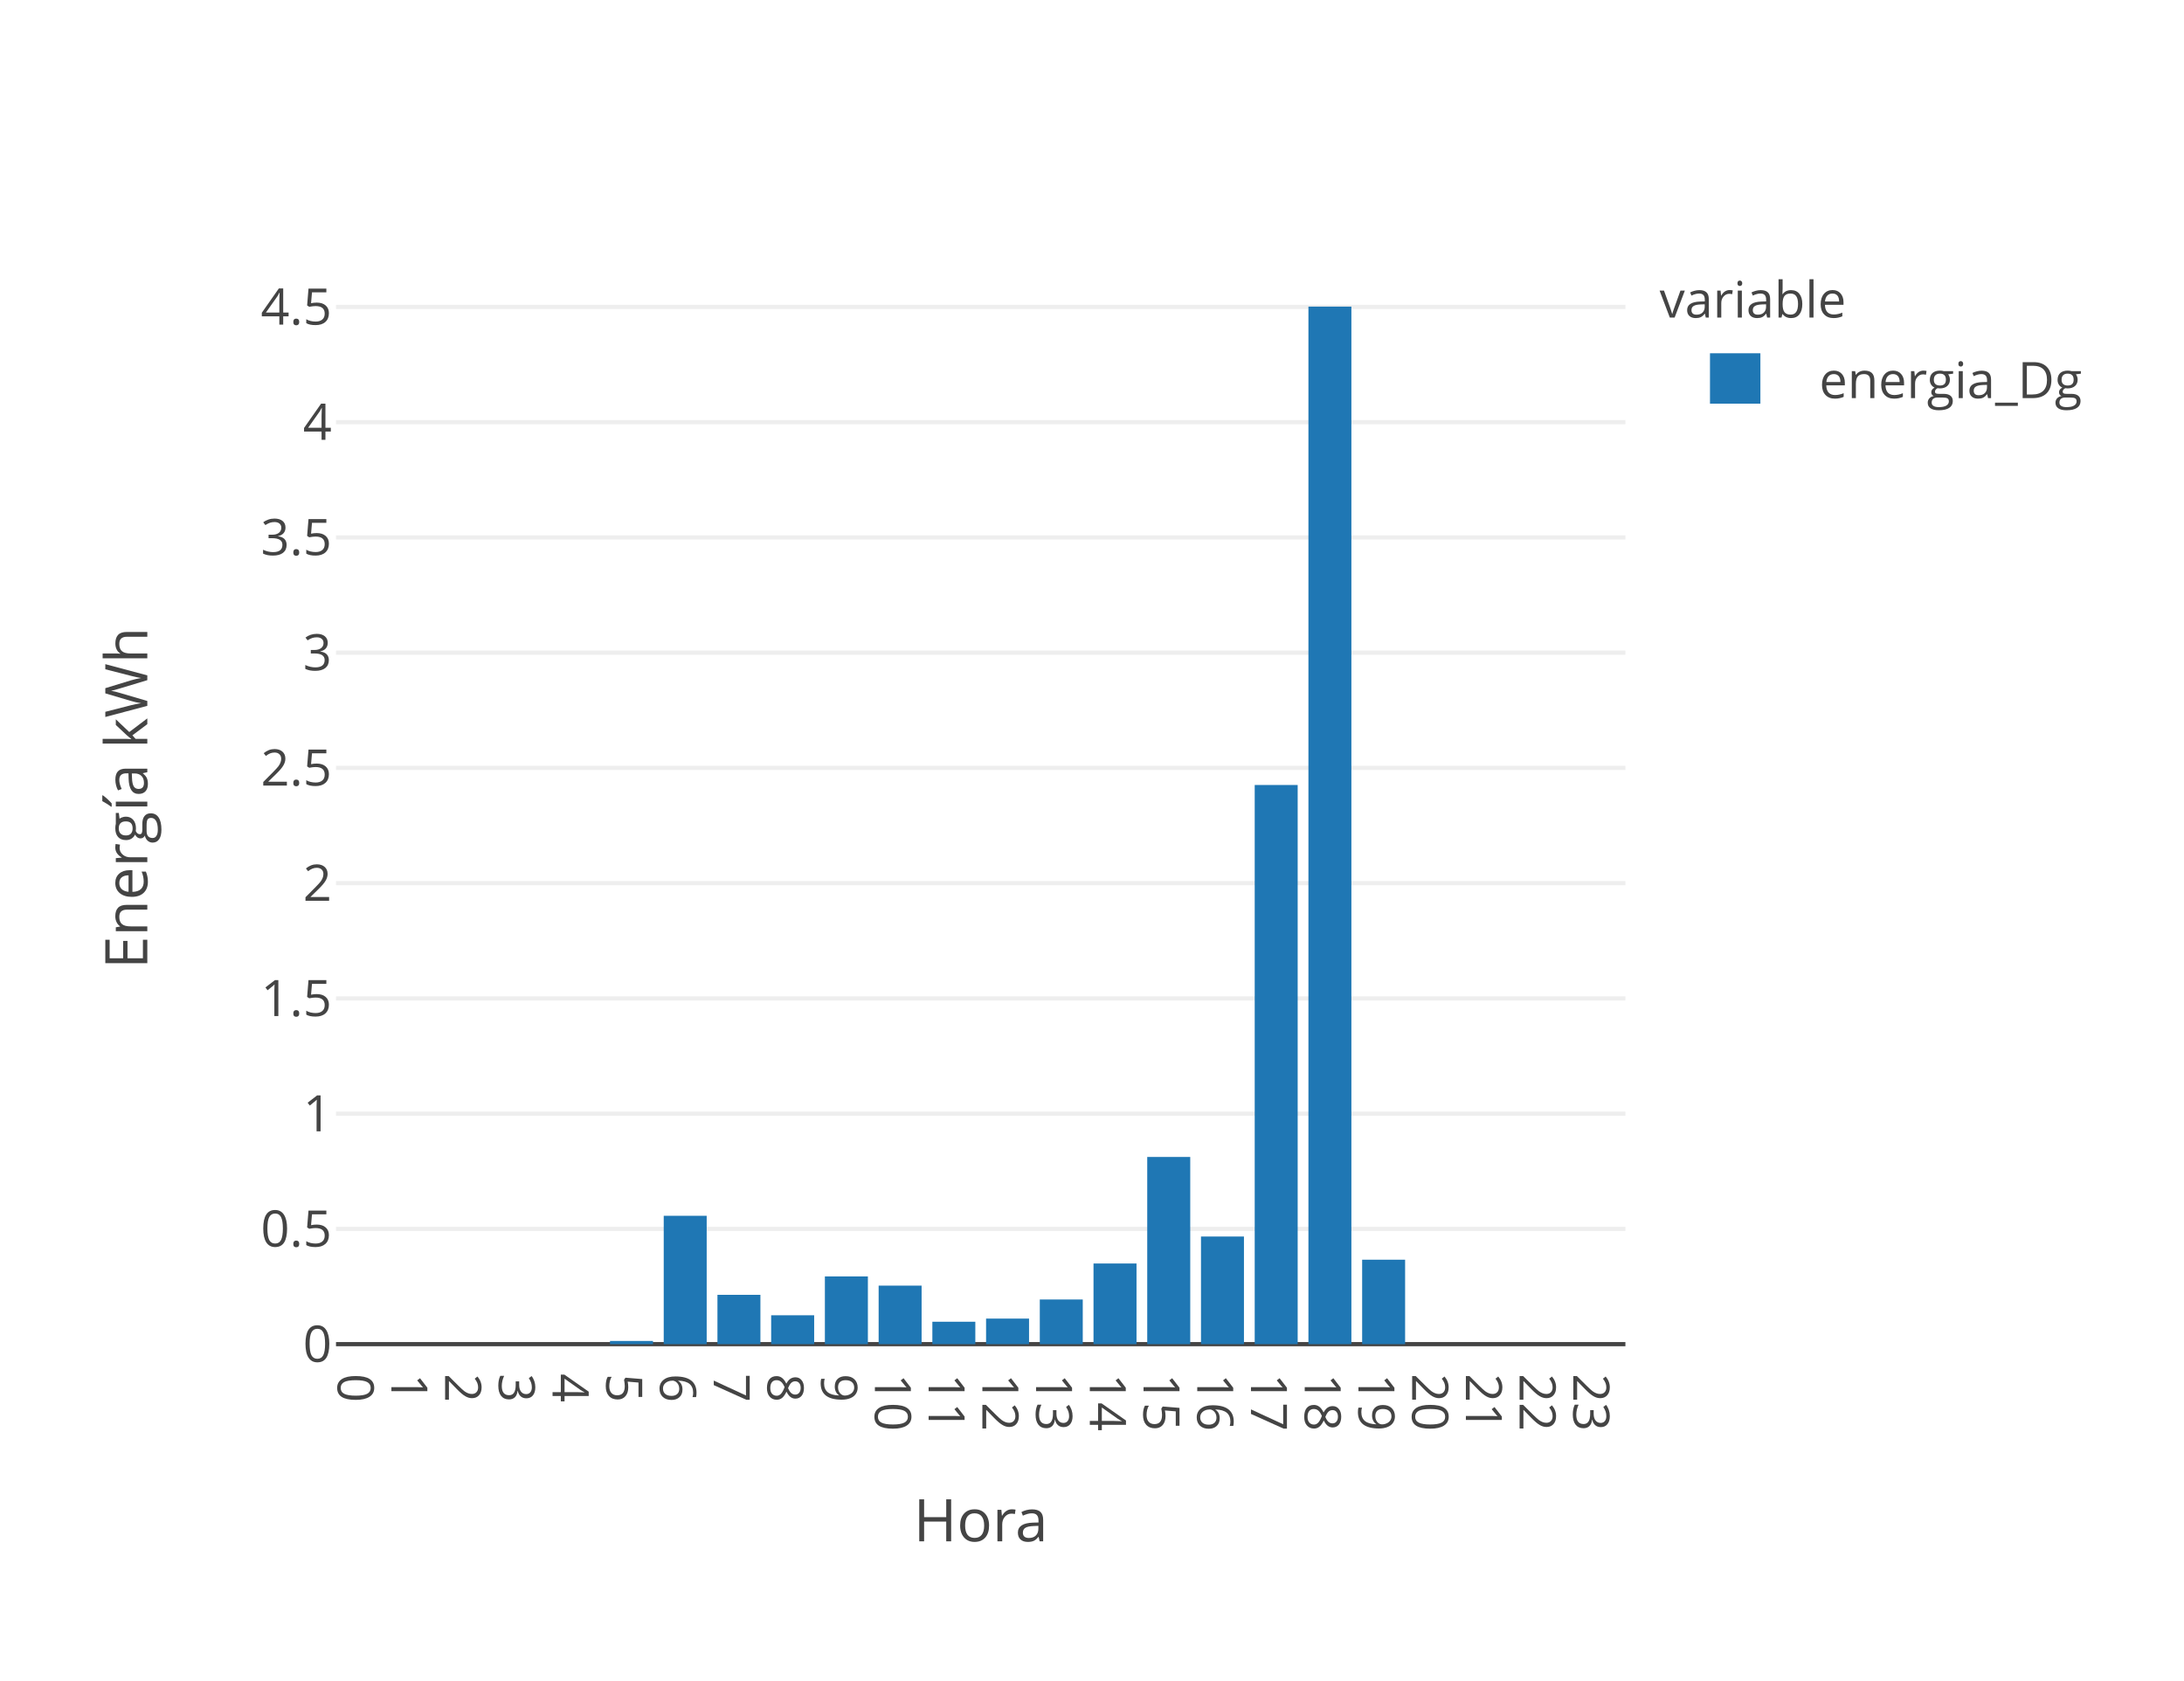
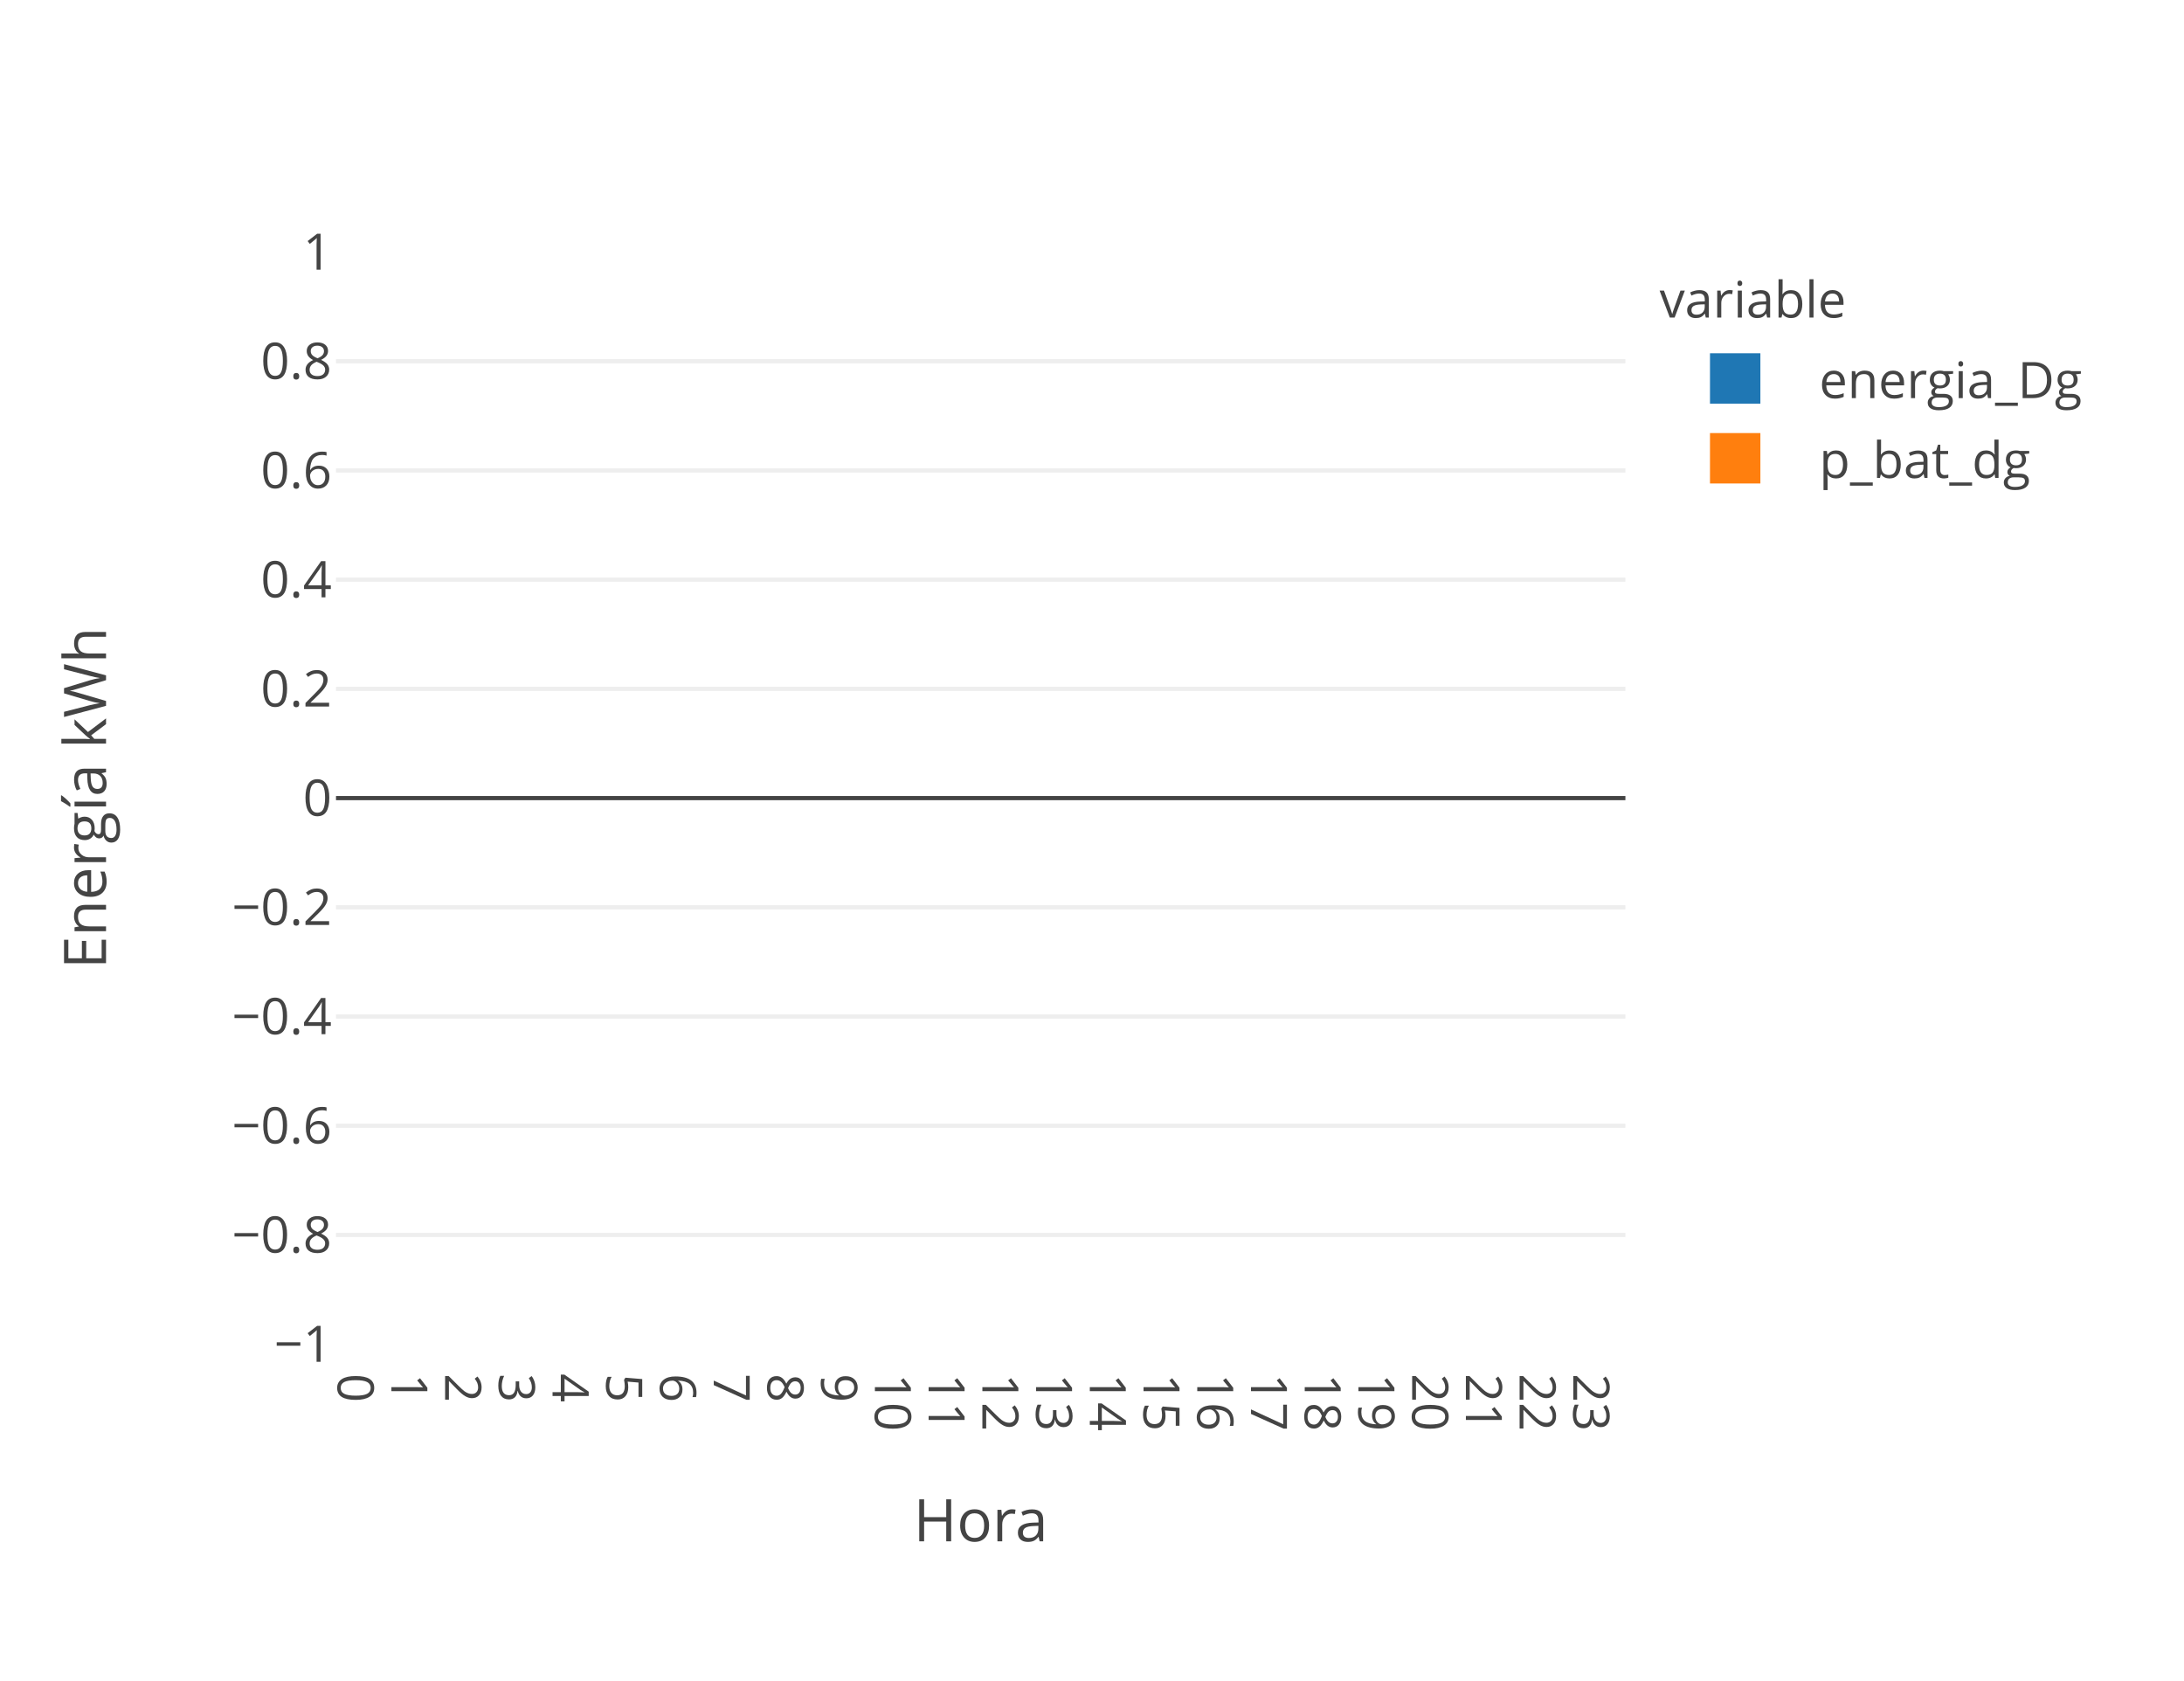
<svg xmlns="http://www.w3.org/2000/svg" class="main-svg" width="520" height="400" style="" viewBox="0 0 520 400">
  <rect x="0" y="0" width="520" height="400" style="fill: rgb(255, 255, 255); fill-opacity: 1;" />
-   <defs id="defs-6953a3">
+   <defs id="defs-dd0f51">
    <g class="clips">
-       <clipPath id="clip6953a3xyplot" class="plotclip">
+       <clipPath id="clipdd0f51xyplot" class="plotclip">
        <rect width="307" height="260" />
      </clipPath>
-       <clipPath class="axesclip" id="clip6953a3x">
+       <clipPath class="axesclip" id="clipdd0f51x">
        <rect x="80" y="0" width="307" height="400" />
      </clipPath>
-       <clipPath class="axesclip" id="clip6953a3y">
+       <clipPath class="axesclip" id="clipdd0f51y">
        <rect x="0" y="60" width="520" height="260" />
      </clipPath>
-       <clipPath class="axesclip" id="clip6953a3xy">
+       <clipPath class="axesclip" id="clipdd0f51xy">
        <rect x="80" y="60" width="307" height="260" />
      </clipPath>
    </g>
    <g class="gradients" />
  </defs>
  <g class="bglayer" />
  <g class="layer-below">
    <g class="imagelayer" />
    <g class="shapelayer" />
  </g>
  <g class="cartesianlayer">
    <g class="subplot xy">
      <g class="layer-subplot">
        <g class="shapelayer" />
        <g class="imagelayer" />
      </g>
      <g class="gridlayer">
        <g class="x" />
        <g class="y">
-           <path class="ygrid crisp" transform="translate(0,292.56)" d="M80,0h307" style="stroke: rgb(238, 238, 238); stroke-opacity: 1; stroke-width: 1px;" />
-           <path class="ygrid crisp" transform="translate(0,265.13)" d="M80,0h307" style="stroke: rgb(238, 238, 238); stroke-opacity: 1; stroke-width: 1px;" />
-           <path class="ygrid crisp" transform="translate(0,237.69)" d="M80,0h307" style="stroke: rgb(238, 238, 238); stroke-opacity: 1; stroke-width: 1px;" />
-           <path class="ygrid crisp" transform="translate(0,210.25)" d="M80,0h307" style="stroke: rgb(238, 238, 238); stroke-opacity: 1; stroke-width: 1px;" />
-           <path class="ygrid crisp" transform="translate(0,182.81)" d="M80,0h307" style="stroke: rgb(238, 238, 238); stroke-opacity: 1; stroke-width: 1px;" />
-           <path class="ygrid crisp" transform="translate(0,155.38)" d="M80,0h307" style="stroke: rgb(238, 238, 238); stroke-opacity: 1; stroke-width: 1px;" />
-           <path class="ygrid crisp" transform="translate(0,127.94)" d="M80,0h307" style="stroke: rgb(238, 238, 238); stroke-opacity: 1; stroke-width: 1px;" />
-           <path class="ygrid crisp" transform="translate(0,100.5)" d="M80,0h307" style="stroke: rgb(238, 238, 238); stroke-opacity: 1; stroke-width: 1px;" />
-           <path class="ygrid crisp" transform="translate(0,73.07)" d="M80,0h307" style="stroke: rgb(238, 238, 238); stroke-opacity: 1; stroke-width: 1px;" />
+           <path class="ygrid crisp" transform="translate(0,294)" d="M80,0h307" style="stroke: rgb(238, 238, 238); stroke-opacity: 1; stroke-width: 1px;" />
+           <path class="ygrid crisp" transform="translate(0,268)" d="M80,0h307" style="stroke: rgb(238, 238, 238); stroke-opacity: 1; stroke-width: 1px;" />
+           <path class="ygrid crisp" transform="translate(0,242)" d="M80,0h307" style="stroke: rgb(238, 238, 238); stroke-opacity: 1; stroke-width: 1px;" />
+           <path class="ygrid crisp" transform="translate(0,216)" d="M80,0h307" style="stroke: rgb(238, 238, 238); stroke-opacity: 1; stroke-width: 1px;" />
+           <path class="ygrid crisp" transform="translate(0,164)" d="M80,0h307" style="stroke: rgb(238, 238, 238); stroke-opacity: 1; stroke-width: 1px;" />
+           <path class="ygrid crisp" transform="translate(0,138)" d="M80,0h307" style="stroke: rgb(238, 238, 238); stroke-opacity: 1; stroke-width: 1px;" />
+           <path class="ygrid crisp" transform="translate(0,112)" d="M80,0h307" style="stroke: rgb(238, 238, 238); stroke-opacity: 1; stroke-width: 1px;" />
+           <path class="ygrid crisp" transform="translate(0,86)" d="M80,0h307" style="stroke: rgb(238, 238, 238); stroke-opacity: 1; stroke-width: 1px;" />
        </g>
      </g>
      <g class="zerolinelayer">
-         <path class="yzl zl crisp" transform="translate(0,320)" d="M80,0h307" style="stroke: rgb(68, 68, 68); stroke-opacity: 1; stroke-width: 1px;" />
+         <path class="yzl zl crisp" transform="translate(0,190)" d="M80,0h307" style="stroke: rgb(68, 68, 68); stroke-opacity: 1; stroke-width: 1px;" />
      </g>
      <path class="xlines-below" />
      <path class="ylines-below" />
      <g class="overlines-below" />
      <g class="xaxislayer-below" />
      <g class="yaxislayer-below" />
      <g class="overaxes-below" />
-       <g class="plot" transform="translate(80,60)" clip-path="url('#clip6953a3xyplot')">
+       <g class="plot" transform="translate(80,60)" clip-path="url('#clipdd0f51xyplot')">
        <g class="barlayer mlayer">
          <g class="trace bars" style="opacity: 1;">
            <g class="points">
              <g class="point">
                <path d="M0,0Z" style="vector-effect: non-scaling-stroke; opacity: 1; stroke-width: 0px; fill: rgb(31, 119, 180); fill-opacity: 1;" />
              </g>
              <g class="point">
                <path d="M0,0Z" style="vector-effect: non-scaling-stroke; opacity: 1; stroke-width: 0px; fill: rgb(31, 119, 180); fill-opacity: 1;" />
              </g>
              <g class="point">
                <path d="M0,0Z" style="vector-effect: non-scaling-stroke; opacity: 1; stroke-width: 0px; fill: rgb(31, 119, 180); fill-opacity: 1;" />
              </g>
              <g class="point">
                <path d="M0,0Z" style="vector-effect: non-scaling-stroke; opacity: 1; stroke-width: 0px; fill: rgb(31, 119, 180); fill-opacity: 1;" />
              </g>
              <g class="point">
                <path d="M0,0Z" style="vector-effect: non-scaling-stroke; opacity: 1; stroke-width: 0px; fill: rgb(31, 119, 180); fill-opacity: 1;" />
              </g>
              <g class="point">
-                 <path d="M65.24,260V259.24H75.47V260Z" style="vector-effect: non-scaling-stroke; opacity: 1; stroke-width: 0px; fill: rgb(31, 119, 180); fill-opacity: 1;" />
-               </g>
-               <g class="point">
-                 <path d="M78.03,260V229.44H88.26V260Z" style="vector-effect: non-scaling-stroke; opacity: 1; stroke-width: 0px; fill: rgb(31, 119, 180); fill-opacity: 1;" />
-               </g>
-               <g class="point">
-                 <path d="M90.82,260V248.25H101.05V260Z" style="vector-effect: non-scaling-stroke; opacity: 1; stroke-width: 0px; fill: rgb(31, 119, 180); fill-opacity: 1;" />
-               </g>
-               <g class="point">
-                 <path d="M103.61,260V253.12H113.85V260Z" style="vector-effect: non-scaling-stroke; opacity: 1; stroke-width: 0px; fill: rgb(31, 119, 180); fill-opacity: 1;" />
-               </g>
-               <g class="point">
-                 <path d="M116.4,260V243.87H126.64V260Z" style="vector-effect: non-scaling-stroke; opacity: 1; stroke-width: 0px; fill: rgb(31, 119, 180); fill-opacity: 1;" />
-               </g>
-               <g class="point">
-                 <path d="M129.2,260V246.07H139.43V260Z" style="vector-effect: non-scaling-stroke; opacity: 1; stroke-width: 0px; fill: rgb(31, 119, 180); fill-opacity: 1;" />
-               </g>
-               <g class="point">
-                 <path d="M141.99,260V254.66H152.22V260Z" style="vector-effect: non-scaling-stroke; opacity: 1; stroke-width: 0px; fill: rgb(31, 119, 180); fill-opacity: 1;" />
-               </g>
-               <g class="point">
-                 <path d="M154.78,260V253.92H165.01V260Z" style="vector-effect: non-scaling-stroke; opacity: 1; stroke-width: 0px; fill: rgb(31, 119, 180); fill-opacity: 1;" />
-               </g>
-               <g class="point">
-                 <path d="M167.57,260V249.37H177.8V260Z" style="vector-effect: non-scaling-stroke; opacity: 1; stroke-width: 0px; fill: rgb(31, 119, 180); fill-opacity: 1;" />
-               </g>
-               <g class="point">
-                 <path d="M180.36,260V240.79H190.6V260Z" style="vector-effect: non-scaling-stroke; opacity: 1; stroke-width: 0px; fill: rgb(31, 119, 180); fill-opacity: 1;" />
-               </g>
-               <g class="point">
-                 <path d="M193.15,260V215.44H203.39V260Z" style="vector-effect: non-scaling-stroke; opacity: 1; stroke-width: 0px; fill: rgb(31, 119, 180); fill-opacity: 1;" />
-               </g>
-               <g class="point">
-                 <path d="M205.95,260V234.37H216.18V260Z" style="vector-effect: non-scaling-stroke; opacity: 1; stroke-width: 0px; fill: rgb(31, 119, 180); fill-opacity: 1;" />
-               </g>
-               <g class="point">
-                 <path d="M218.74,260V126.88H228.97V260Z" style="vector-effect: non-scaling-stroke; opacity: 1; stroke-width: 0px; fill: rgb(31, 119, 180); fill-opacity: 1;" />
-               </g>
-               <g class="point">
-                 <path d="M231.53,260V13H241.76V260Z" style="vector-effect: non-scaling-stroke; opacity: 1; stroke-width: 0px; fill: rgb(31, 119, 180); fill-opacity: 1;" />
-               </g>
-               <g class="point">
-                 <path d="M244.32,260V239.9H254.55V260Z" style="vector-effect: non-scaling-stroke; opacity: 1; stroke-width: 0px; fill: rgb(31, 119, 180); fill-opacity: 1;" />
-               </g>
-               <g class="point">
-                 <path d="M0,0Z" style="vector-effect: non-scaling-stroke; opacity: 1; stroke-width: 0px; fill: rgb(31, 119, 180); fill-opacity: 1;" />
-               </g>
-               <g class="point">
-                 <path d="M0,0Z" style="vector-effect: non-scaling-stroke; opacity: 1; stroke-width: 0px; fill: rgb(31, 119, 180); fill-opacity: 1;" />
-               </g>
-               <g class="point">
-                 <path d="M0,0Z" style="vector-effect: non-scaling-stroke; opacity: 1; stroke-width: 0px; fill: rgb(31, 119, 180); fill-opacity: 1;" />
-               </g>
-               <g class="point">
-                 <path d="M0,0Z" style="vector-effect: non-scaling-stroke; opacity: 1; stroke-width: 0px; fill: rgb(31, 119, 180); fill-opacity: 1;" />
+                 <path d="M0,0Z" style="vector-effect: non-scaling-stroke; opacity: 1; stroke-width: 0px; fill: rgb(31, 119, 180); fill-opacity: 1;" />
+               </g>
+               <g class="point">
+                 <path d="M0,0Z" style="vector-effect: non-scaling-stroke; opacity: 1; stroke-width: 0px; fill: rgb(31, 119, 180); fill-opacity: 1;" />
+               </g>
+               <g class="point">
+                 <path d="M0,0Z" style="vector-effect: non-scaling-stroke; opacity: 1; stroke-width: 0px; fill: rgb(31, 119, 180); fill-opacity: 1;" />
+               </g>
+               <g class="point">
+                 <path d="M0,0Z" style="vector-effect: non-scaling-stroke; opacity: 1; stroke-width: 0px; fill: rgb(31, 119, 180); fill-opacity: 1;" />
+               </g>
+               <g class="point">
+                 <path d="M0,0Z" style="vector-effect: non-scaling-stroke; opacity: 1; stroke-width: 0px; fill: rgb(31, 119, 180); fill-opacity: 1;" />
+               </g>
+               <g class="point">
+                 <path d="M0,0Z" style="vector-effect: non-scaling-stroke; opacity: 1; stroke-width: 0px; fill: rgb(31, 119, 180); fill-opacity: 1;" />
+               </g>
+               <g class="point">
+                 <path d="M0,0Z" style="vector-effect: non-scaling-stroke; opacity: 1; stroke-width: 0px; fill: rgb(31, 119, 180); fill-opacity: 1;" />
+               </g>
+               <g class="point">
+                 <path d="M0,0Z" style="vector-effect: non-scaling-stroke; opacity: 1; stroke-width: 0px; fill: rgb(31, 119, 180); fill-opacity: 1;" />
+               </g>
+               <g class="point">
+                 <path d="M0,0Z" style="vector-effect: non-scaling-stroke; opacity: 1; stroke-width: 0px; fill: rgb(31, 119, 180); fill-opacity: 1;" />
+               </g>
+               <g class="point">
+                 <path d="M0,0Z" style="vector-effect: non-scaling-stroke; opacity: 1; stroke-width: 0px; fill: rgb(31, 119, 180); fill-opacity: 1;" />
+               </g>
+               <g class="point">
+                 <path d="M0,0Z" style="vector-effect: non-scaling-stroke; opacity: 1; stroke-width: 0px; fill: rgb(31, 119, 180); fill-opacity: 1;" />
+               </g>
+               <g class="point">
+                 <path d="M0,0Z" style="vector-effect: non-scaling-stroke; opacity: 1; stroke-width: 0px; fill: rgb(31, 119, 180); fill-opacity: 1;" />
+               </g>
+               <g class="point">
+                 <path d="M0,0Z" style="vector-effect: non-scaling-stroke; opacity: 1; stroke-width: 0px; fill: rgb(31, 119, 180); fill-opacity: 1;" />
+               </g>
+               <g class="point">
+                 <path d="M0,0Z" style="vector-effect: non-scaling-stroke; opacity: 1; stroke-width: 0px; fill: rgb(31, 119, 180); fill-opacity: 1;" />
+               </g>
+               <g class="point">
+                 <path d="M0,0Z" style="vector-effect: non-scaling-stroke; opacity: 1; stroke-width: 0px; fill: rgb(31, 119, 180); fill-opacity: 1;" />
+               </g>
+               <g class="point">
+                 <path d="M0,0Z" style="vector-effect: non-scaling-stroke; opacity: 1; stroke-width: 0px; fill: rgb(31, 119, 180); fill-opacity: 1;" />
+               </g>
+               <g class="point">
+                 <path d="M0,0Z" style="vector-effect: non-scaling-stroke; opacity: 1; stroke-width: 0px; fill: rgb(31, 119, 180); fill-opacity: 1;" />
+               </g>
+               <g class="point">
+                 <path d="M0,0Z" style="vector-effect: non-scaling-stroke; opacity: 1; stroke-width: 0px; fill: rgb(31, 119, 180); fill-opacity: 1;" />
+               </g>
+               <g class="point">
+                 <path d="M0,0Z" style="vector-effect: non-scaling-stroke; opacity: 1; stroke-width: 0px; fill: rgb(31, 119, 180); fill-opacity: 1;" />
+               </g>
+             </g>
+           </g>
+           <g class="trace bars" style="opacity: 1;">
+             <g class="points">
+               <g class="point">
+                 <path d="M0,0Z" style="vector-effect: non-scaling-stroke; opacity: 1; stroke-width: 0px; fill: rgb(255, 127, 14); fill-opacity: 1;" />
+               </g>
+               <g class="point">
+                 <path d="M0,0Z" style="vector-effect: non-scaling-stroke; opacity: 1; stroke-width: 0px; fill: rgb(255, 127, 14); fill-opacity: 1;" />
+               </g>
+               <g class="point">
+                 <path d="M0,0Z" style="vector-effect: non-scaling-stroke; opacity: 1; stroke-width: 0px; fill: rgb(255, 127, 14); fill-opacity: 1;" />
+               </g>
+               <g class="point">
+                 <path d="M0,0Z" style="vector-effect: non-scaling-stroke; opacity: 1; stroke-width: 0px; fill: rgb(255, 127, 14); fill-opacity: 1;" />
+               </g>
+               <g class="point">
+                 <path d="M0,0Z" style="vector-effect: non-scaling-stroke; opacity: 1; stroke-width: 0px; fill: rgb(255, 127, 14); fill-opacity: 1;" />
+               </g>
+               <g class="point">
+                 <path d="M0,0Z" style="vector-effect: non-scaling-stroke; opacity: 1; stroke-width: 0px; fill: rgb(255, 127, 14); fill-opacity: 1;" />
+               </g>
+               <g class="point">
+                 <path d="M0,0Z" style="vector-effect: non-scaling-stroke; opacity: 1; stroke-width: 0px; fill: rgb(255, 127, 14); fill-opacity: 1;" />
+               </g>
+               <g class="point">
+                 <path d="M0,0Z" style="vector-effect: non-scaling-stroke; opacity: 1; stroke-width: 0px; fill: rgb(255, 127, 14); fill-opacity: 1;" />
+               </g>
+               <g class="point">
+                 <path d="M0,0Z" style="vector-effect: non-scaling-stroke; opacity: 1; stroke-width: 0px; fill: rgb(255, 127, 14); fill-opacity: 1;" />
+               </g>
+               <g class="point">
+                 <path d="M0,0Z" style="vector-effect: non-scaling-stroke; opacity: 1; stroke-width: 0px; fill: rgb(255, 127, 14); fill-opacity: 1;" />
+               </g>
+               <g class="point">
+                 <path d="M0,0Z" style="vector-effect: non-scaling-stroke; opacity: 1; stroke-width: 0px; fill: rgb(255, 127, 14); fill-opacity: 1;" />
+               </g>
+               <g class="point">
+                 <path d="M0,0Z" style="vector-effect: non-scaling-stroke; opacity: 1; stroke-width: 0px; fill: rgb(255, 127, 14); fill-opacity: 1;" />
+               </g>
+               <g class="point">
+                 <path d="M0,0Z" style="vector-effect: non-scaling-stroke; opacity: 1; stroke-width: 0px; fill: rgb(255, 127, 14); fill-opacity: 1;" />
+               </g>
+               <g class="point">
+                 <path d="M0,0Z" style="vector-effect: non-scaling-stroke; opacity: 1; stroke-width: 0px; fill: rgb(255, 127, 14); fill-opacity: 1;" />
+               </g>
+               <g class="point">
+                 <path d="M0,0Z" style="vector-effect: non-scaling-stroke; opacity: 1; stroke-width: 0px; fill: rgb(255, 127, 14); fill-opacity: 1;" />
+               </g>
+               <g class="point">
+                 <path d="M0,0Z" style="vector-effect: non-scaling-stroke; opacity: 1; stroke-width: 0px; fill: rgb(255, 127, 14); fill-opacity: 1;" />
+               </g>
+               <g class="point">
+                 <path d="M0,0Z" style="vector-effect: non-scaling-stroke; opacity: 1; stroke-width: 0px; fill: rgb(255, 127, 14); fill-opacity: 1;" />
+               </g>
+               <g class="point">
+                 <path d="M0,0Z" style="vector-effect: non-scaling-stroke; opacity: 1; stroke-width: 0px; fill: rgb(255, 127, 14); fill-opacity: 1;" />
+               </g>
+               <g class="point">
+                 <path d="M0,0Z" style="vector-effect: non-scaling-stroke; opacity: 1; stroke-width: 0px; fill: rgb(255, 127, 14); fill-opacity: 1;" />
+               </g>
+               <g class="point">
+                 <path d="M0,0Z" style="vector-effect: non-scaling-stroke; opacity: 1; stroke-width: 0px; fill: rgb(255, 127, 14); fill-opacity: 1;" />
+               </g>
+               <g class="point">
+                 <path d="M0,0Z" style="vector-effect: non-scaling-stroke; opacity: 1; stroke-width: 0px; fill: rgb(255, 127, 14); fill-opacity: 1;" />
+               </g>
+               <g class="point">
+                 <path d="M0,0Z" style="vector-effect: non-scaling-stroke; opacity: 1; stroke-width: 0px; fill: rgb(255, 127, 14); fill-opacity: 1;" />
+               </g>
+               <g class="point">
+                 <path d="M0,0Z" style="vector-effect: non-scaling-stroke; opacity: 1; stroke-width: 0px; fill: rgb(255, 127, 14); fill-opacity: 1;" />
+               </g>
+               <g class="point">
+                 <path d="M0,0Z" style="vector-effect: non-scaling-stroke; opacity: 1; stroke-width: 0px; fill: rgb(255, 127, 14); fill-opacity: 1;" />
              </g>
            </g>
          </g>
        </g>
      </g>
      <g class="overplot" />
      <path class="xlines-above crisp" d="M0,0" style="fill: none;" />
      <path class="ylines-above crisp" d="M0,0" style="fill: none;" />
      <g class="overlines-above" />
      <g class="xaxislayer-above">
        <g class="xtick">
          <text text-anchor="start" x="0" y="333" transform="translate(86.4,0) rotate(90,0,327)" style="font-family: 'Open Sans', verdana, arial, sans-serif; font-size: 12px; fill: rgb(68, 68, 68); fill-opacity: 1; white-space: pre;">0</text>
        </g>
        <g class="xtick">
          <text text-anchor="start" x="0" y="333" transform="translate(99.19,0) rotate(90,0,327)" style="font-family: 'Open Sans', verdana, arial, sans-serif; font-size: 12px; fill: rgb(68, 68, 68); fill-opacity: 1; white-space: pre;">1</text>
        </g>
        <g class="xtick">
          <text text-anchor="start" x="0" y="333" transform="translate(111.98,0) rotate(90,0,327)" style="font-family: 'Open Sans', verdana, arial, sans-serif; font-size: 12px; fill: rgb(68, 68, 68); fill-opacity: 1; white-space: pre;">2</text>
        </g>
        <g class="xtick">
          <text text-anchor="start" x="0" y="333" transform="translate(124.77,0) rotate(90,0,327)" style="font-family: 'Open Sans', verdana, arial, sans-serif; font-size: 12px; fill: rgb(68, 68, 68); fill-opacity: 1; white-space: pre;">3</text>
        </g>
        <g class="xtick">
          <text text-anchor="start" x="0" y="333" transform="translate(137.56,0) rotate(90,0,327)" style="font-family: 'Open Sans', verdana, arial, sans-serif; font-size: 12px; fill: rgb(68, 68, 68); fill-opacity: 1; white-space: pre;">4</text>
        </g>
        <g class="xtick">
          <text text-anchor="start" x="0" y="333" transform="translate(150.35,0) rotate(90,0,327)" style="font-family: 'Open Sans', verdana, arial, sans-serif; font-size: 12px; fill: rgb(68, 68, 68); fill-opacity: 1; white-space: pre;">5</text>
        </g>
        <g class="xtick">
          <text text-anchor="start" x="0" y="333" transform="translate(163.15,0) rotate(90,0,327)" style="font-family: 'Open Sans', verdana, arial, sans-serif; font-size: 12px; fill: rgb(68, 68, 68); fill-opacity: 1; white-space: pre;">6</text>
        </g>
        <g class="xtick">
          <text text-anchor="start" x="0" y="333" transform="translate(175.94,0) rotate(90,0,327)" style="font-family: 'Open Sans', verdana, arial, sans-serif; font-size: 12px; fill: rgb(68, 68, 68); fill-opacity: 1; white-space: pre;">7</text>
        </g>
        <g class="xtick">
          <text text-anchor="start" x="0" y="333" transform="translate(188.73,0) rotate(90,0,327)" style="font-family: 'Open Sans', verdana, arial, sans-serif; font-size: 12px; fill: rgb(68, 68, 68); fill-opacity: 1; white-space: pre;">8</text>
        </g>
        <g class="xtick">
          <text text-anchor="start" x="0" y="333" transform="translate(201.52,0) rotate(90,0,327)" style="font-family: 'Open Sans', verdana, arial, sans-serif; font-size: 12px; fill: rgb(68, 68, 68); fill-opacity: 1; white-space: pre;">9</text>
        </g>
        <g class="xtick">
          <text text-anchor="start" x="0" y="333" transform="translate(214.31,0) rotate(90,0,327)" style="font-family: 'Open Sans', verdana, arial, sans-serif; font-size: 12px; fill: rgb(68, 68, 68); fill-opacity: 1; white-space: pre;">10</text>
        </g>
        <g class="xtick">
          <text text-anchor="start" x="0" y="333" transform="translate(227.1,0) rotate(90,0,327)" style="font-family: 'Open Sans', verdana, arial, sans-serif; font-size: 12px; fill: rgb(68, 68, 68); fill-opacity: 1; white-space: pre;">11</text>
        </g>
        <g class="xtick">
          <text text-anchor="start" x="0" y="333" transform="translate(239.9,0) rotate(90,0,327)" style="font-family: 'Open Sans', verdana, arial, sans-serif; font-size: 12px; fill: rgb(68, 68, 68); fill-opacity: 1; white-space: pre;">12</text>
        </g>
        <g class="xtick">
          <text text-anchor="start" x="0" y="333" transform="translate(252.69,0) rotate(90,0,327)" style="font-family: 'Open Sans', verdana, arial, sans-serif; font-size: 12px; fill: rgb(68, 68, 68); fill-opacity: 1; white-space: pre;">13</text>
        </g>
        <g class="xtick">
          <text text-anchor="start" x="0" y="333" transform="translate(265.48,0) rotate(90,0,327)" style="font-family: 'Open Sans', verdana, arial, sans-serif; font-size: 12px; fill: rgb(68, 68, 68); fill-opacity: 1; white-space: pre;">14</text>
        </g>
        <g class="xtick">
          <text text-anchor="start" x="0" y="333" transform="translate(278.27,0) rotate(90,0,327)" style="font-family: 'Open Sans', verdana, arial, sans-serif; font-size: 12px; fill: rgb(68, 68, 68); fill-opacity: 1; white-space: pre;">15</text>
        </g>
        <g class="xtick">
          <text text-anchor="start" x="0" y="333" transform="translate(291.06,0) rotate(90,0,327)" style="font-family: 'Open Sans', verdana, arial, sans-serif; font-size: 12px; fill: rgb(68, 68, 68); fill-opacity: 1; white-space: pre;">16</text>
        </g>
        <g class="xtick">
          <text text-anchor="start" x="0" y="333" transform="translate(303.85,0) rotate(90,0,327)" style="font-family: 'Open Sans', verdana, arial, sans-serif; font-size: 12px; fill: rgb(68, 68, 68); fill-opacity: 1; white-space: pre;">17</text>
        </g>
        <g class="xtick">
          <text text-anchor="start" x="0" y="333" transform="translate(316.65,0) rotate(90,0,327)" style="font-family: 'Open Sans', verdana, arial, sans-serif; font-size: 12px; fill: rgb(68, 68, 68); fill-opacity: 1; white-space: pre;">18</text>
        </g>
        <g class="xtick">
          <text text-anchor="start" x="0" y="333" transform="translate(329.44,0) rotate(90,0,327)" style="font-family: 'Open Sans', verdana, arial, sans-serif; font-size: 12px; fill: rgb(68, 68, 68); fill-opacity: 1; white-space: pre;">19</text>
        </g>
        <g class="xtick">
          <text text-anchor="start" x="0" y="333" transform="translate(342.23,0) rotate(90,0,327)" style="font-family: 'Open Sans', verdana, arial, sans-serif; font-size: 12px; fill: rgb(68, 68, 68); fill-opacity: 1; white-space: pre;">20</text>
        </g>
        <g class="xtick">
          <text text-anchor="start" x="0" y="333" transform="translate(355.02,0) rotate(90,0,327)" style="font-family: 'Open Sans', verdana, arial, sans-serif; font-size: 12px; fill: rgb(68, 68, 68); fill-opacity: 1; white-space: pre;">21</text>
        </g>
        <g class="xtick">
          <text text-anchor="start" x="0" y="333" transform="translate(367.81,0) rotate(90,0,327)" style="font-family: 'Open Sans', verdana, arial, sans-serif; font-size: 12px; fill: rgb(68, 68, 68); fill-opacity: 1; white-space: pre;">22</text>
        </g>
        <g class="xtick">
          <text text-anchor="start" x="0" y="333" transform="translate(380.6,0) rotate(90,0,327)" style="font-family: 'Open Sans', verdana, arial, sans-serif; font-size: 12px; fill: rgb(68, 68, 68); fill-opacity: 1; white-space: pre;">23</text>
        </g>
      </g>
      <g class="yaxislayer-above">
        <g class="ytick">
-           <text text-anchor="end" x="79" y="4.2" transform="translate(0,320)" style="font-family: 'Open Sans', verdana, arial, sans-serif; font-size: 12px; fill: rgb(68, 68, 68); fill-opacity: 1; white-space: pre;">0</text>
-         </g>
-         <g class="ytick">
-           <text text-anchor="end" x="79" y="4.2" transform="translate(0,292.56)" style="font-family: 'Open Sans', verdana, arial, sans-serif; font-size: 12px; fill: rgb(68, 68, 68); fill-opacity: 1; white-space: pre;">0.5</text>
-         </g>
-         <g class="ytick">
-           <text text-anchor="end" x="79" y="4.2" transform="translate(0,265.13)" style="font-family: 'Open Sans', verdana, arial, sans-serif; font-size: 12px; fill: rgb(68, 68, 68); fill-opacity: 1; white-space: pre;">1</text>
-         </g>
-         <g class="ytick">
-           <text text-anchor="end" x="79" y="4.2" transform="translate(0,237.69)" style="font-family: 'Open Sans', verdana, arial, sans-serif; font-size: 12px; fill: rgb(68, 68, 68); fill-opacity: 1; white-space: pre;">1.5</text>
-         </g>
-         <g class="ytick">
-           <text text-anchor="end" x="79" y="4.2" transform="translate(0,210.25)" style="font-family: 'Open Sans', verdana, arial, sans-serif; font-size: 12px; fill: rgb(68, 68, 68); fill-opacity: 1; white-space: pre;">2</text>
-         </g>
-         <g class="ytick">
-           <text text-anchor="end" x="79" y="4.2" transform="translate(0,182.81)" style="font-family: 'Open Sans', verdana, arial, sans-serif; font-size: 12px; fill: rgb(68, 68, 68); fill-opacity: 1; white-space: pre;">2.5</text>
-         </g>
-         <g class="ytick">
-           <text text-anchor="end" x="79" y="4.2" transform="translate(0,155.38)" style="font-family: 'Open Sans', verdana, arial, sans-serif; font-size: 12px; fill: rgb(68, 68, 68); fill-opacity: 1; white-space: pre;">3</text>
-         </g>
-         <g class="ytick">
-           <text text-anchor="end" x="79" y="4.2" transform="translate(0,127.94)" style="font-family: 'Open Sans', verdana, arial, sans-serif; font-size: 12px; fill: rgb(68, 68, 68); fill-opacity: 1; white-space: pre;">3.5</text>
-         </g>
-         <g class="ytick">
-           <text text-anchor="end" x="79" y="4.2" transform="translate(0,100.5)" style="font-family: 'Open Sans', verdana, arial, sans-serif; font-size: 12px; fill: rgb(68, 68, 68); fill-opacity: 1; white-space: pre;">4</text>
-         </g>
-         <g class="ytick">
-           <text text-anchor="end" x="79" y="4.2" transform="translate(0,73.07)" style="font-family: 'Open Sans', verdana, arial, sans-serif; font-size: 12px; fill: rgb(68, 68, 68); fill-opacity: 1; white-space: pre;">4.5</text>
+           <text text-anchor="end" x="79" y="4.2" transform="translate(0,320)" style="font-family: 'Open Sans', verdana, arial, sans-serif; font-size: 12px; fill: rgb(68, 68, 68); fill-opacity: 1; white-space: pre;">−1</text>
+         </g>
+         <g class="ytick">
+           <text text-anchor="end" x="79" y="4.2" transform="translate(0,294)" style="font-family: 'Open Sans', verdana, arial, sans-serif; font-size: 12px; fill: rgb(68, 68, 68); fill-opacity: 1; white-space: pre;">−0.8</text>
+         </g>
+         <g class="ytick">
+           <text text-anchor="end" x="79" y="4.2" transform="translate(0,268)" style="font-family: 'Open Sans', verdana, arial, sans-serif; font-size: 12px; fill: rgb(68, 68, 68); fill-opacity: 1; white-space: pre;">−0.6</text>
+         </g>
+         <g class="ytick">
+           <text text-anchor="end" x="79" y="4.2" transform="translate(0,242)" style="font-family: 'Open Sans', verdana, arial, sans-serif; font-size: 12px; fill: rgb(68, 68, 68); fill-opacity: 1; white-space: pre;">−0.4</text>
+         </g>
+         <g class="ytick">
+           <text text-anchor="end" x="79" y="4.2" transform="translate(0,216)" style="font-family: 'Open Sans', verdana, arial, sans-serif; font-size: 12px; fill: rgb(68, 68, 68); fill-opacity: 1; white-space: pre;">−0.2</text>
+         </g>
+         <g class="ytick">
+           <text text-anchor="end" x="79" y="4.2" transform="translate(0,190)" style="font-family: 'Open Sans', verdana, arial, sans-serif; font-size: 12px; fill: rgb(68, 68, 68); fill-opacity: 1; white-space: pre;">0</text>
+         </g>
+         <g class="ytick">
+           <text text-anchor="end" x="79" y="4.2" transform="translate(0,164)" style="font-family: 'Open Sans', verdana, arial, sans-serif; font-size: 12px; fill: rgb(68, 68, 68); fill-opacity: 1; white-space: pre;">0.2</text>
+         </g>
+         <g class="ytick">
+           <text text-anchor="end" x="79" y="4.2" transform="translate(0,138)" style="font-family: 'Open Sans', verdana, arial, sans-serif; font-size: 12px; fill: rgb(68, 68, 68); fill-opacity: 1; white-space: pre;">0.4</text>
+         </g>
+         <g class="ytick">
+           <text text-anchor="end" x="79" y="4.2" transform="translate(0,112)" style="font-family: 'Open Sans', verdana, arial, sans-serif; font-size: 12px; fill: rgb(68, 68, 68); fill-opacity: 1; white-space: pre;">0.6</text>
+         </g>
+         <g class="ytick">
+           <text text-anchor="end" x="79" y="4.2" transform="translate(0,86)" style="font-family: 'Open Sans', verdana, arial, sans-serif; font-size: 12px; fill: rgb(68, 68, 68); fill-opacity: 1; white-space: pre;">0.8</text>
+         </g>
+         <g class="ytick">
+           <text text-anchor="end" x="79" y="4.2" transform="translate(0,60)" style="font-family: 'Open Sans', verdana, arial, sans-serif; font-size: 12px; fill: rgb(68, 68, 68); fill-opacity: 1; white-space: pre;">1</text>
        </g>
      </g>
      <g class="overaxes-above" />
    </g>
  </g>
  <g class="polarlayer" />
  <g class="ternarylayer" />
  <g class="geolayer" />
  <g class="funnelarealayer" />
  <g class="pielayer" />
  <g class="treemaplayer" />
  <g class="sunburstlayer" />
  <g class="glimages" />
-   <defs id="topdefs-6953a3">
+   <defs id="topdefs-dd0f51">
    <g class="clips" />
-     <clipPath id="legend6953a3">
-       <rect width="115" height="45" x="0" y="0" />
+     <clipPath id="legenddd0f51">
+       <rect width="115" height="64" x="0" y="0" />
    </clipPath>
  </defs>
  <g class="layer-above">
    <g class="imagelayer" />
    <g class="shapelayer" />
  </g>
  <g class="infolayer">
    <g class="legend" pointer-events="all" transform="translate(393.14,60)">
-       <rect class="bg" shape-rendering="crispEdges" width="115" height="45" x="0" y="0" style="stroke: rgb(68, 68, 68); stroke-opacity: 1; fill: rgb(255, 255, 255); fill-opacity: 1; stroke-width: 0px;" />
-       <g class="scrollbox" transform="" clip-path="url('#legend6953a3')">
+       <rect class="bg" shape-rendering="crispEdges" width="115" height="64" x="0" y="0" style="stroke: rgb(68, 68, 68); stroke-opacity: 1; fill: rgb(255, 255, 255); fill-opacity: 1; stroke-width: 0px;" />
+       <g class="scrollbox" transform="" clip-path="url('#legenddd0f51')">
        <text class="legendtitletext" text-anchor="start" x="2" y="15.6" style="font-family: 'Open Sans', verdana, arial, sans-serif; font-size: 12px; fill: rgb(68, 68, 68); fill-opacity: 1; white-space: pre;">variable</text>
        <g class="groups" transform="">
          <g class="traces" transform="translate(0,30.1)" style="opacity: 1;">
            <text class="legendtext" text-anchor="start" x="40" y="4.68" style="font-family: 'Open Sans', verdana, arial, sans-serif; font-size: 12px; fill: rgb(68, 68, 68); fill-opacity: 1; white-space: pre;">energia_Dg</text>
            <g class="layers" style="opacity: 1;">
              <g class="legendfill" />
              <g class="legendlines" />
              <g class="legendsymbols">
                <g class="legendpoints">
                  <path class="legendundefined" d="M6,6H-6V-6H6Z" transform="translate(20,0)" style="stroke-width: 0px; fill: rgb(31, 119, 180); fill-opacity: 1;" />
                </g>
              </g>
            </g>
            <rect class="legendtoggle" x="0" y="-9.5" width="109.344" height="19" style="fill: rgb(0, 0, 0); fill-opacity: 0;" />
          </g>
        </g>
+         <g class="groups" transform="">
+           <g class="traces" transform="translate(0,49.1)" style="opacity: 1;">
+             <text class="legendtext" text-anchor="start" x="40" y="4.68" style="font-family: 'Open Sans', verdana, arial, sans-serif; font-size: 12px; fill: rgb(68, 68, 68); fill-opacity: 1; white-space: pre;">p_bat_dg</text>
+             <g class="layers" style="opacity: 1;">
+               <g class="legendfill" />
+               <g class="legendlines" />
+               <g class="legendsymbols">
+                 <g class="legendpoints">
+                   <path class="legendundefined" d="M6,6H-6V-6H6Z" transform="translate(20,0)" style="stroke-width: 0px; fill: rgb(255, 127, 14); fill-opacity: 1;" />
+                 </g>
+               </g>
+             </g>
+             <rect class="legendtoggle" x="0" y="-9.5" width="109.344" height="19" style="fill: rgb(0, 0, 0); fill-opacity: 0;" />
+           </g>
+         </g>
      </g>
      <rect class="scrollbar" rx="20" ry="3" width="0" height="0" x="0" y="0" style="fill: rgb(128, 139, 164); fill-opacity: 1;" />
    </g>
    <g class="g-gtitle" />
    <g class="g-xtitle">
      <text class="xtitle" x="233.5" y="366.941" text-anchor="middle" style="font-family: 'Open Sans', verdana, arial, sans-serif; font-size: 14px; fill: rgb(68, 68, 68); opacity: 1; font-weight: normal; white-space: pre;">Hora</text>
    </g>
    <g class="g-ytitle">
-       <text class="ytitle" transform="rotate(-90,35.075,190)" x="35.075" y="190" text-anchor="middle" style="font-family: 'Open Sans', verdana, arial, sans-serif; font-size: 14px; fill: rgb(68, 68, 68); opacity: 1; font-weight: normal; white-space: pre;">Energía kWh</text>
+       <text class="ytitle" transform="rotate(-90,25.24688,190)" x="25.247" y="190" text-anchor="middle" style="font-family: 'Open Sans', verdana, arial, sans-serif; font-size: 14px; fill: rgb(68, 68, 68); opacity: 1; font-weight: normal; white-space: pre;">Energía kWh</text>
    </g>
  </g>
</svg>
